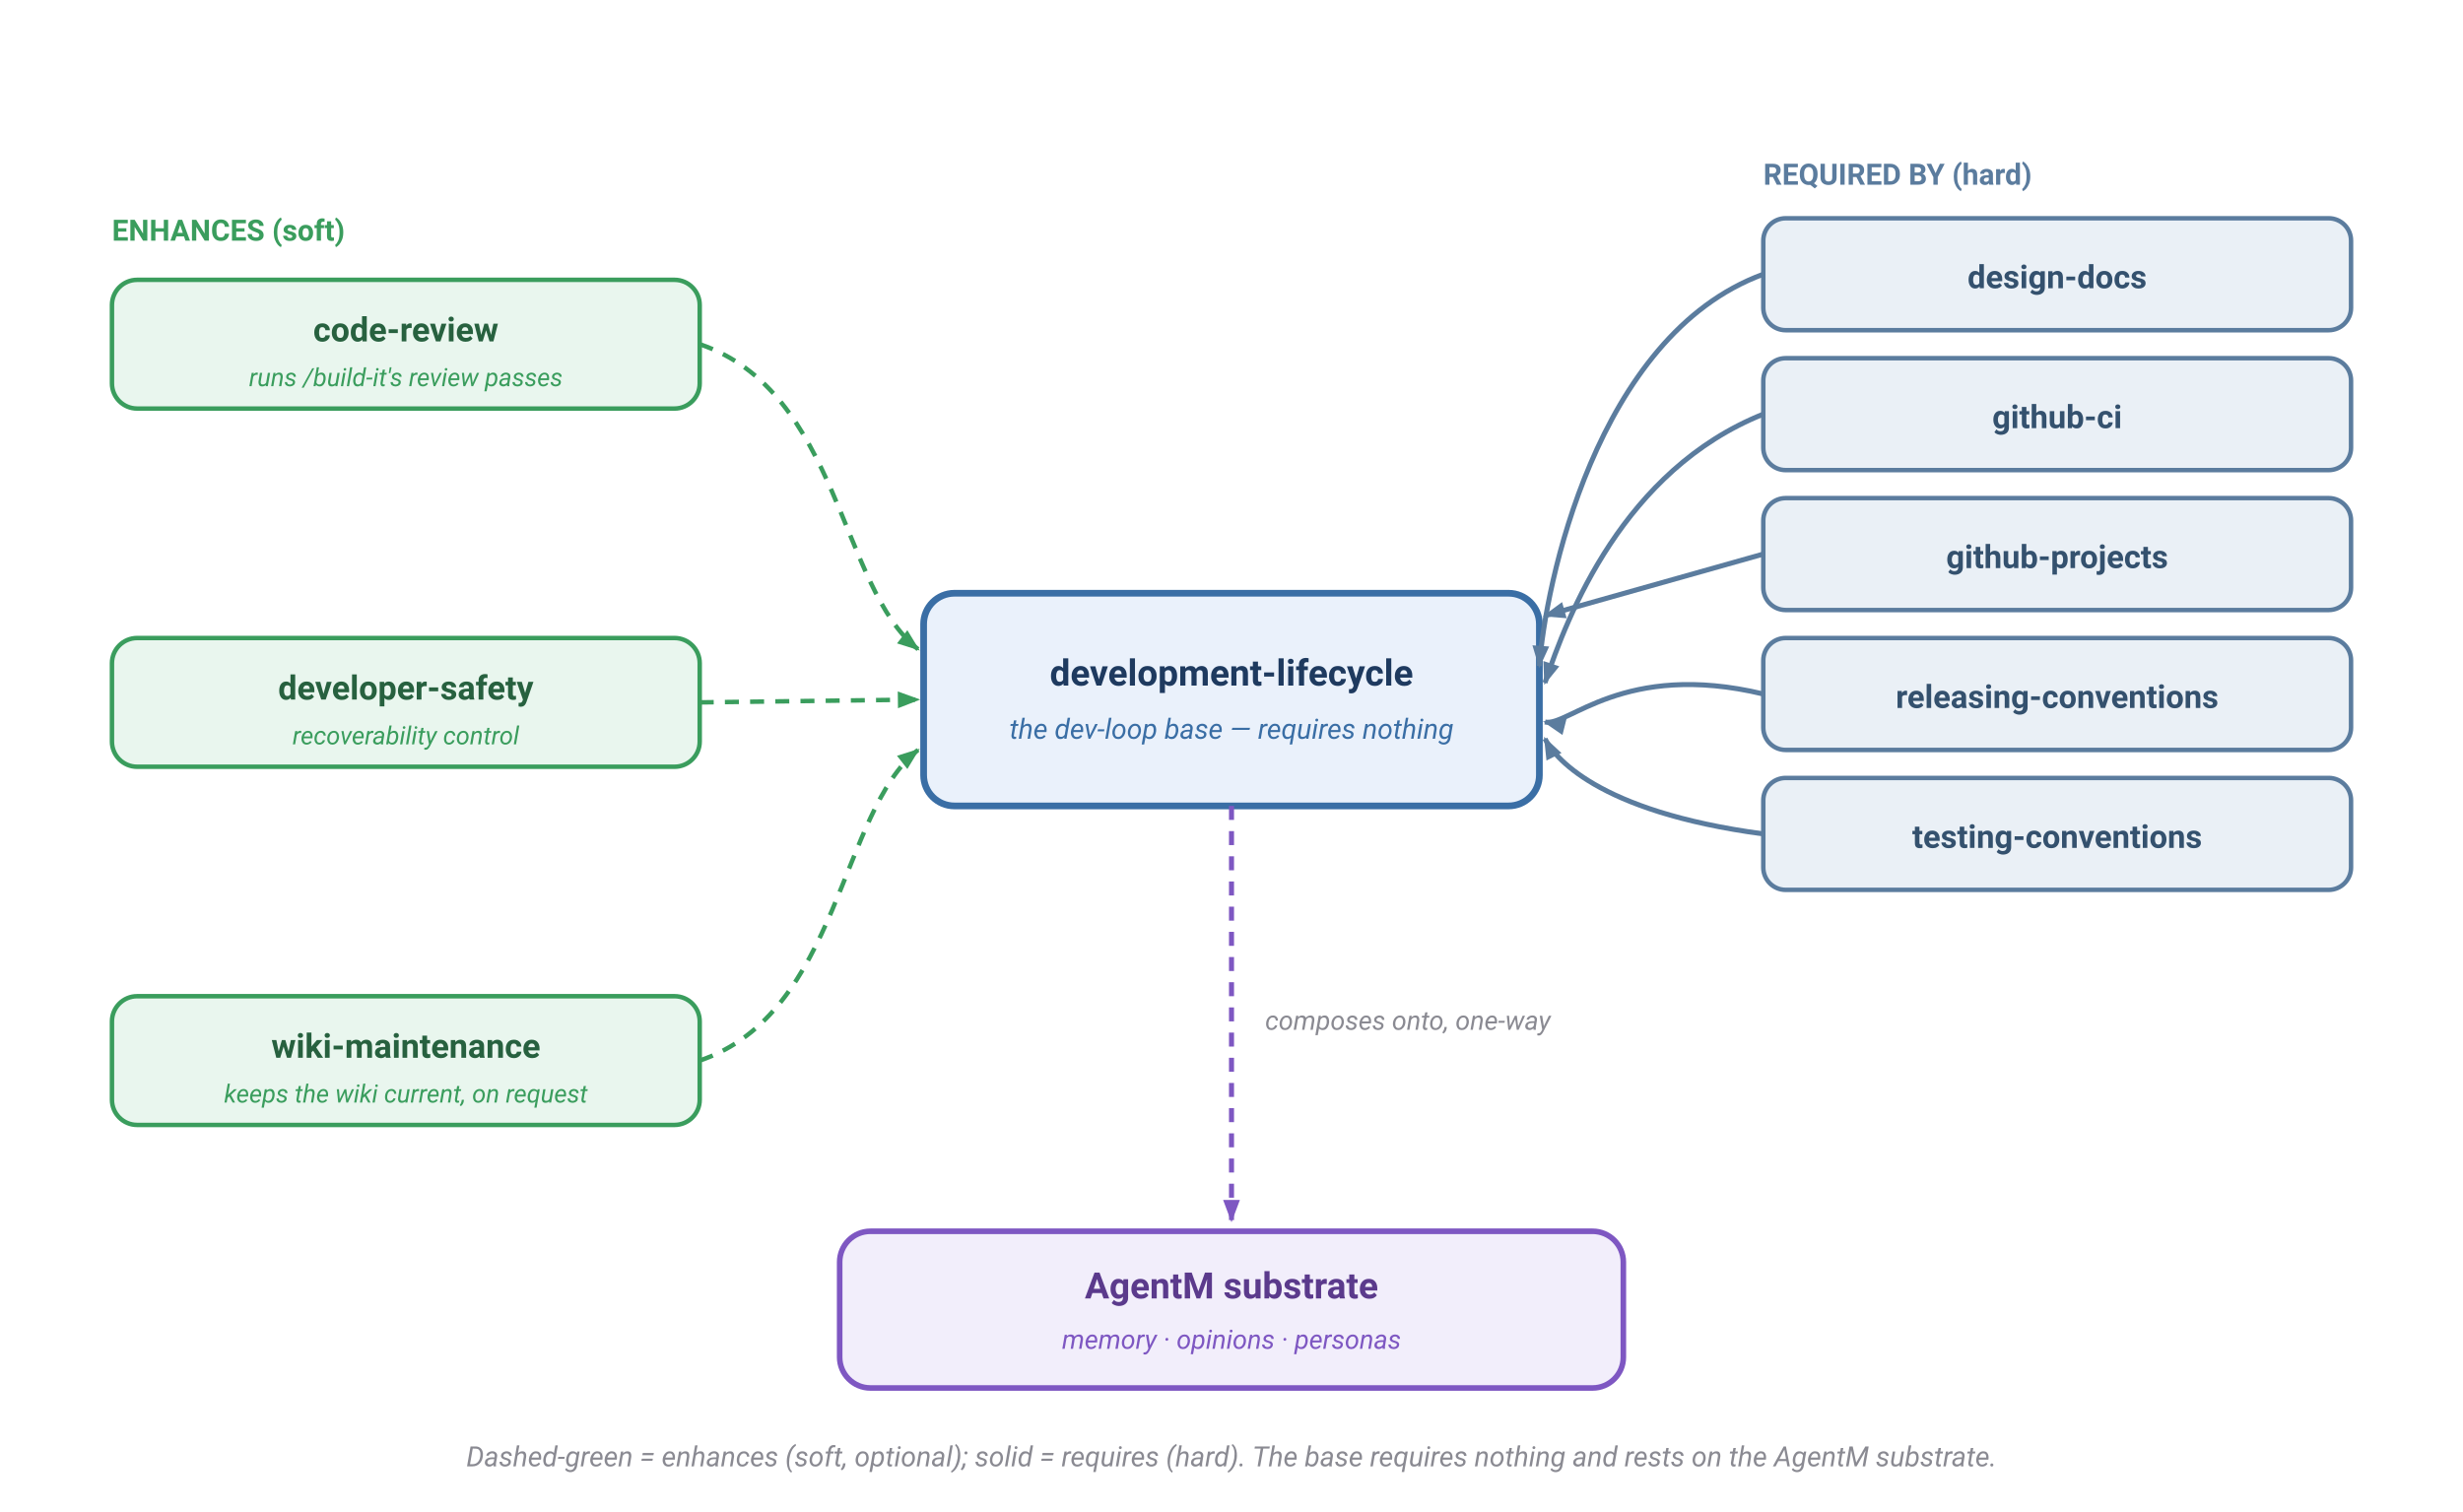
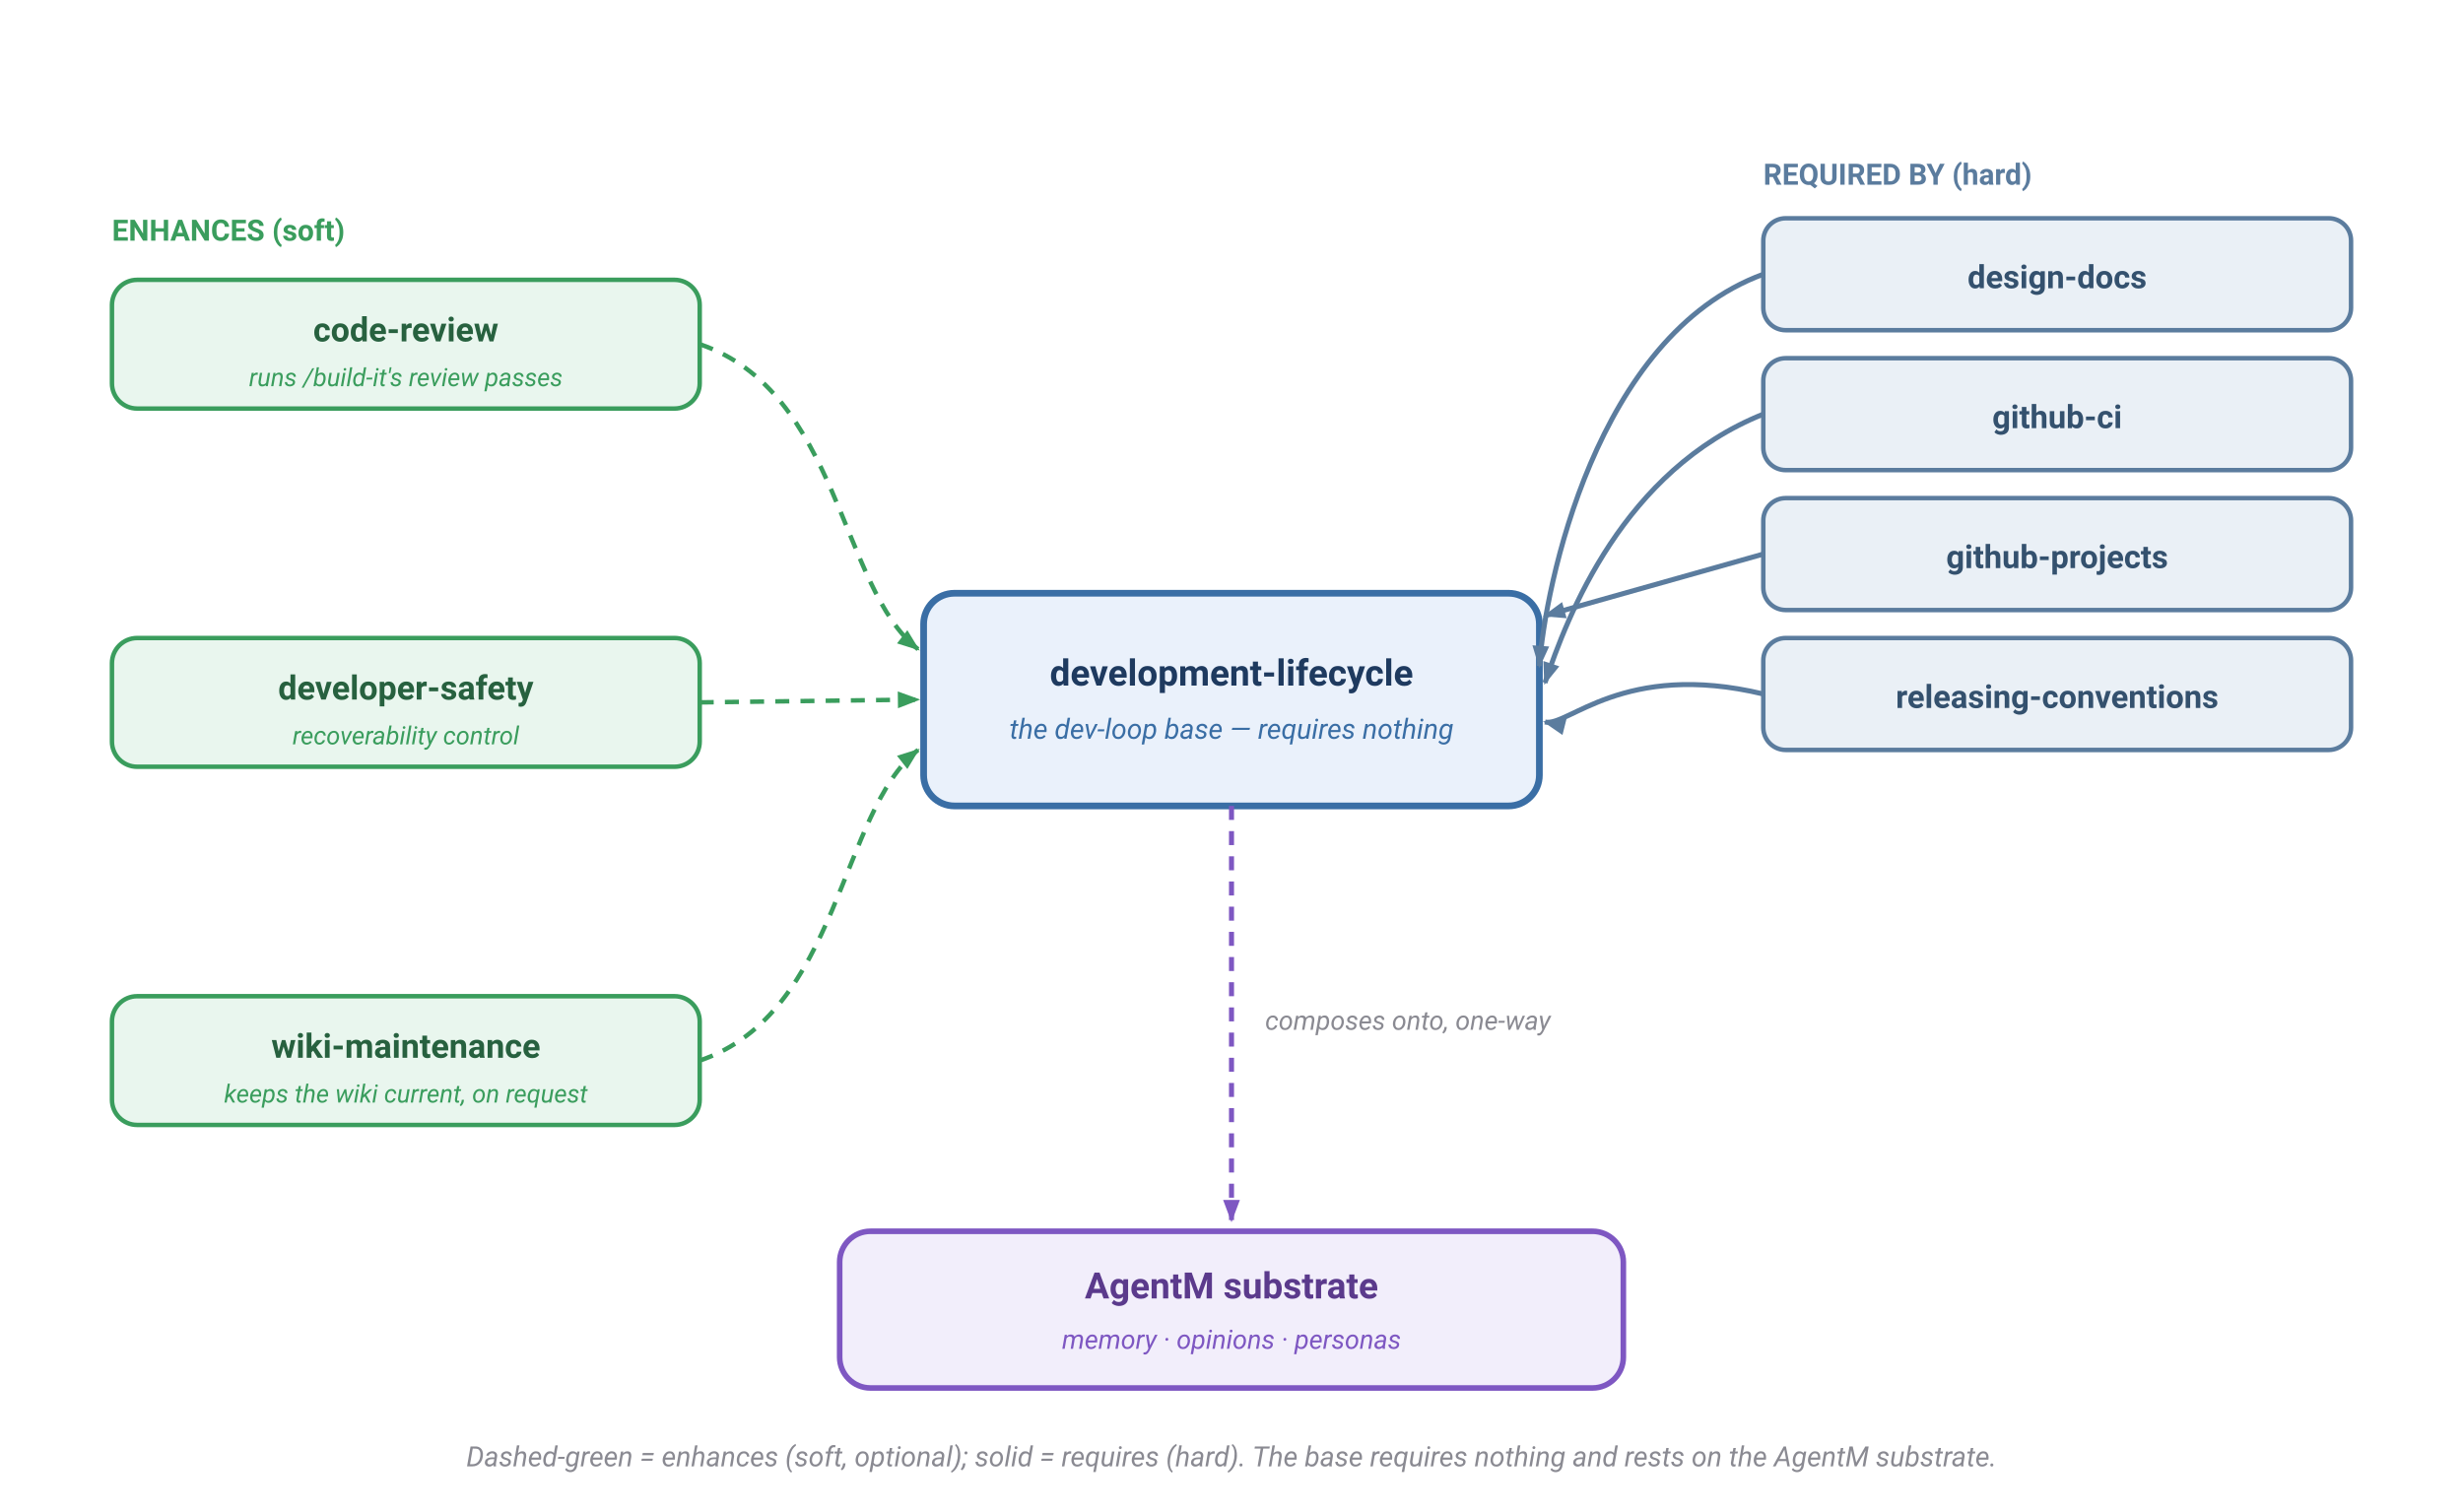
<svg xmlns="http://www.w3.org/2000/svg" viewBox="0 0 880 540" width="1144" height="702" font-family="-apple-system, BlinkMacSystemFont, 'Segoe UI', Roboto, sans-serif">
  <defs>
    <marker id="req" markerWidth="10" markerHeight="10" refX="7.2" refY="3" orient="auto" markerUnits="userSpaceOnUse">
      <path d="M0,0 L8,3 L0,6 Z" fill="#5B7C9E" />
    </marker>
    <marker id="enh" markerWidth="10" markerHeight="10" refX="7.2" refY="3" orient="auto" markerUnits="userSpaceOnUse">
      <path d="M0,0 L8,3 L0,6 Z" fill="#3A9D5D" />
    </marker>
    <marker id="sub" markerWidth="10" markerHeight="10" refX="7.2" refY="3" orient="auto" markerUnits="userSpaceOnUse">
      <path d="M0,0 L8,3 L0,6 Z" fill="#7E57C2" />
    </marker>
  </defs>
  <rect x="330" y="212" width="220" height="76" rx="11" fill="#EAF1FB" stroke="#3A6EA5" stroke-width="2.4" />
  <text x="440" y="245" text-anchor="middle" font-size="13" font-weight="700" fill="#1e3a5f">development-lifecycle</text>
  <text x="440" y="264" text-anchor="middle" font-size="10" font-style="italic" fill="#3A6EA5">the dev-loop base — requires nothing</text>
  <text x="40" y="86" font-size="10.5" font-weight="700" fill="#3A9D5D">ENHANCES (soft)</text>
  <g fill="#27613f">
    <rect x="40" y="100" width="210" height="46" rx="9" fill="#E9F6EE" stroke="#3A9D5D" stroke-width="1.6" />
    <text x="145" y="122" text-anchor="middle" font-size="12" font-weight="600">code-review</text>
    <text x="145" y="138" text-anchor="middle" font-size="9" font-style="italic" fill="#3A9D5D">runs /build-it's review passes</text>
    <rect x="40" y="228" width="210" height="46" rx="9" fill="#E9F6EE" stroke="#3A9D5D" stroke-width="1.6" />
    <text x="145" y="250" text-anchor="middle" font-size="12" font-weight="600">developer-safety</text>
    <text x="145" y="266" text-anchor="middle" font-size="9" font-style="italic" fill="#3A9D5D">recoverability control</text>
    <rect x="40" y="356" width="210" height="46" rx="9" fill="#E9F6EE" stroke="#3A9D5D" stroke-width="1.6" />
    <text x="145" y="378" text-anchor="middle" font-size="12" font-weight="600">wiki-maintenance</text>
    <text x="145" y="394" text-anchor="middle" font-size="9" font-style="italic" fill="#3A9D5D">keeps the wiki current, on request</text>
  </g>
  <g stroke="#3A9D5D" stroke-width="1.6" stroke-dasharray="5 4" fill="none" marker-end="url(#enh)">
    <path d="M250,123 C300,140 300,210 328,232" />
    <path d="M250,251 L328,250" />
    <path d="M250,379 C300,362 300,290 328,268" />
  </g>
  <text x="630" y="66" font-size="10.5" font-weight="700" fill="#5B7C9E">REQUIRED BY (hard)</text>
  <g fill="#34516e">
    <rect x="630" y="78" width="210" height="40" rx="8" fill="#EAF0F6" stroke="#5B7C9E" stroke-width="1.6" />
    <text x="735" y="103" text-anchor="middle" font-size="11.5" font-weight="600">design-docs</text>
    <rect x="630" y="128" width="210" height="40" rx="8" fill="#EAF0F6" stroke="#5B7C9E" stroke-width="1.6" />
    <text x="735" y="153" text-anchor="middle" font-size="11.5" font-weight="600">github-ci</text>
    <rect x="630" y="178" width="210" height="40" rx="8" fill="#EAF0F6" stroke="#5B7C9E" stroke-width="1.6" />
    <text x="735" y="203" text-anchor="middle" font-size="11.5" font-weight="600">github-projects</text>
    <rect x="630" y="228" width="210" height="40" rx="8" fill="#EAF0F6" stroke="#5B7C9E" stroke-width="1.6" />
    <text x="735" y="253" text-anchor="middle" font-size="11.5" font-weight="600">releasing-conventions</text>
-     <rect x="630" y="278" width="210" height="40" rx="8" fill="#EAF0F6" stroke="#5B7C9E" stroke-width="1.6" />
-     <text x="735" y="303" text-anchor="middle" font-size="11.5" font-weight="600">testing-conventions</text>
  </g>
  <g stroke="#5B7C9E" stroke-width="1.8" fill="none" marker-end="url(#req)">
    <path d="M630,98 C570,120 552,210 550,238" />
    <path d="M630,148 C580,168 560,220 552,244" />
    <path d="M630,198 L552,220" />
    <path d="M630,248 C580,236 560,260 552,258" />
-     <path d="M630,298 C570,290 555,270 552,264" />
  </g>
  <rect x="300" y="440" width="280" height="56" rx="11" fill="#F2EEFB" stroke="#7E57C2" stroke-width="2" />
  <text x="440" y="464" text-anchor="middle" font-size="13" font-weight="700" fill="#5b3a8c">AgentM substrate</text>
  <text x="440" y="482" text-anchor="middle" font-size="9.5" font-style="italic" fill="#7E57C2">memory · opinions · personas</text>
  <path d="M440,288 L440,436" stroke="#7E57C2" stroke-width="1.8" stroke-dasharray="5 4" fill="none" marker-end="url(#sub)" />
  <text x="452" y="368" font-size="9.5" font-style="italic" fill="#8a8a92">composes onto, one-way</text>
  <text x="440" y="524" text-anchor="middle" font-size="10" font-style="italic" fill="#8a8a92">Dashed-green = enhances (soft, optional); solid = requires (hard). The base requires nothing and rests on the AgentM substrate.</text>
</svg>
